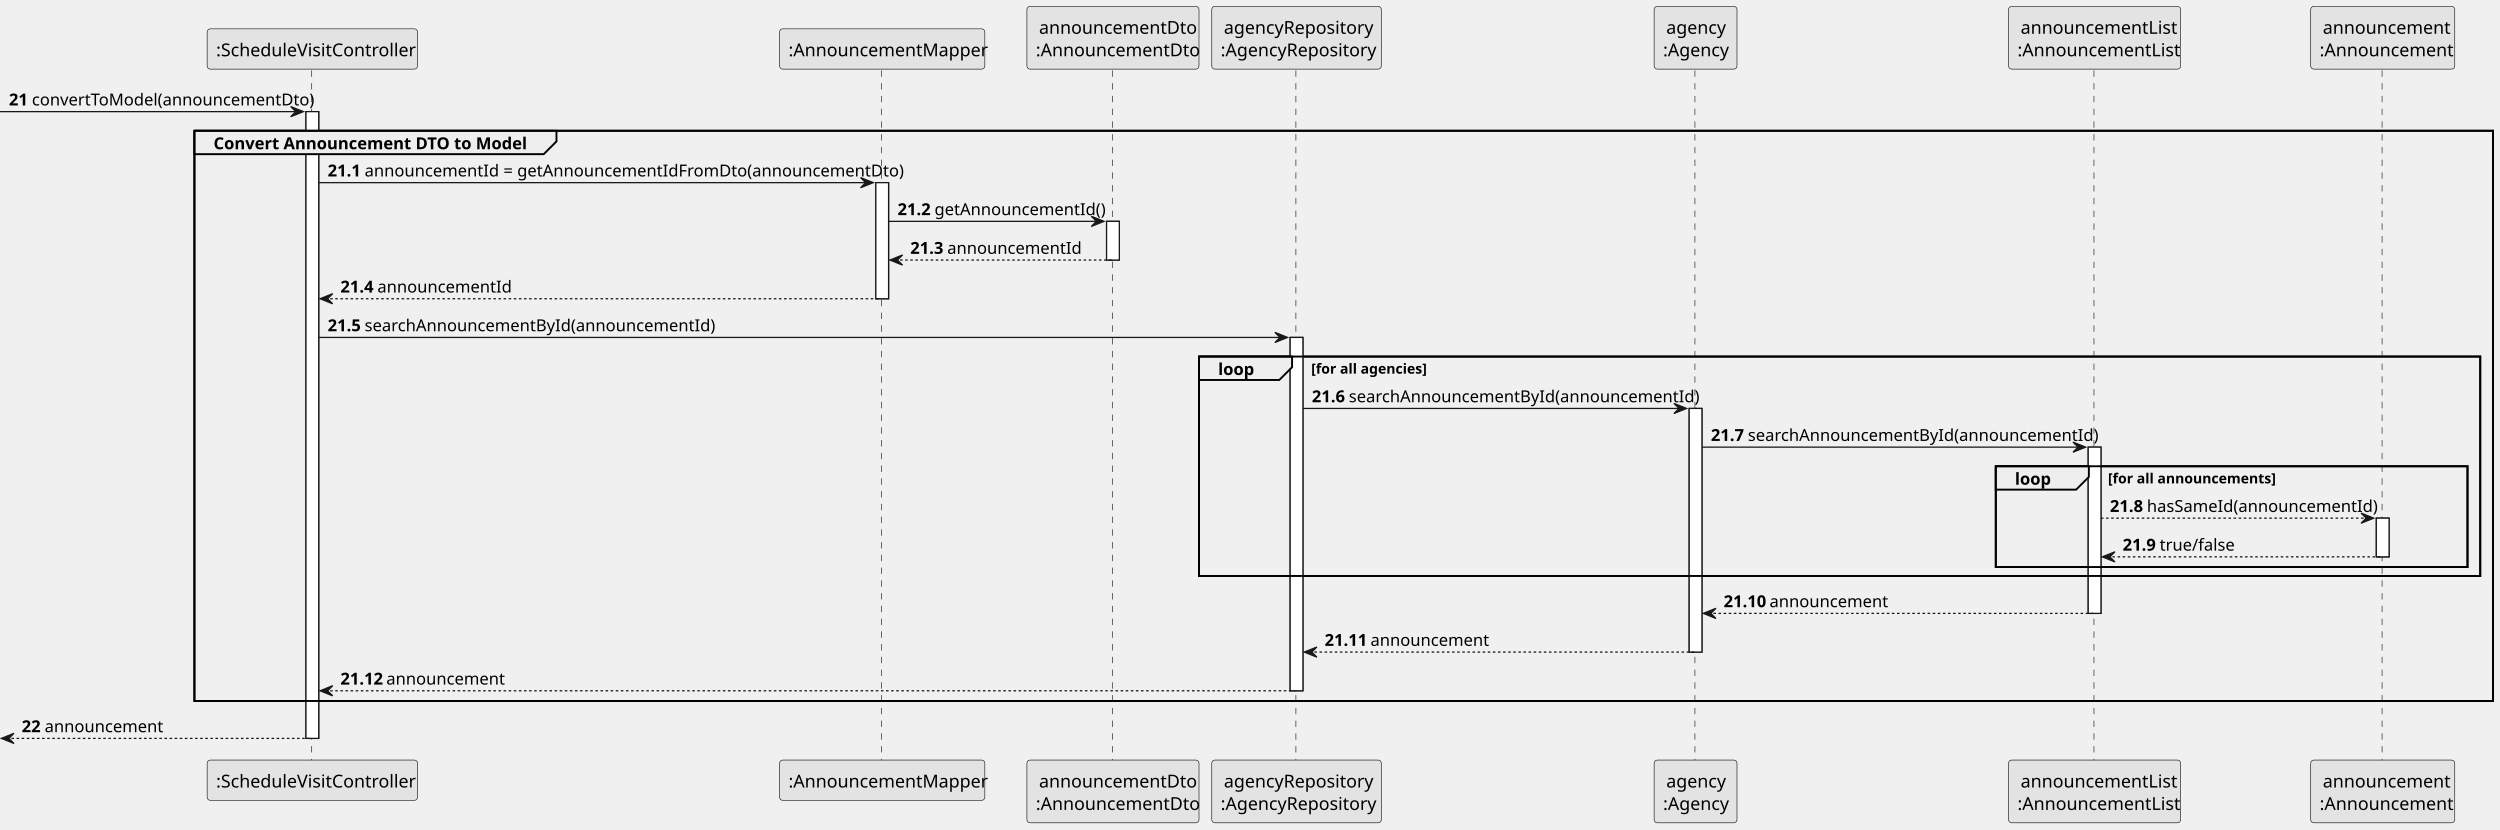
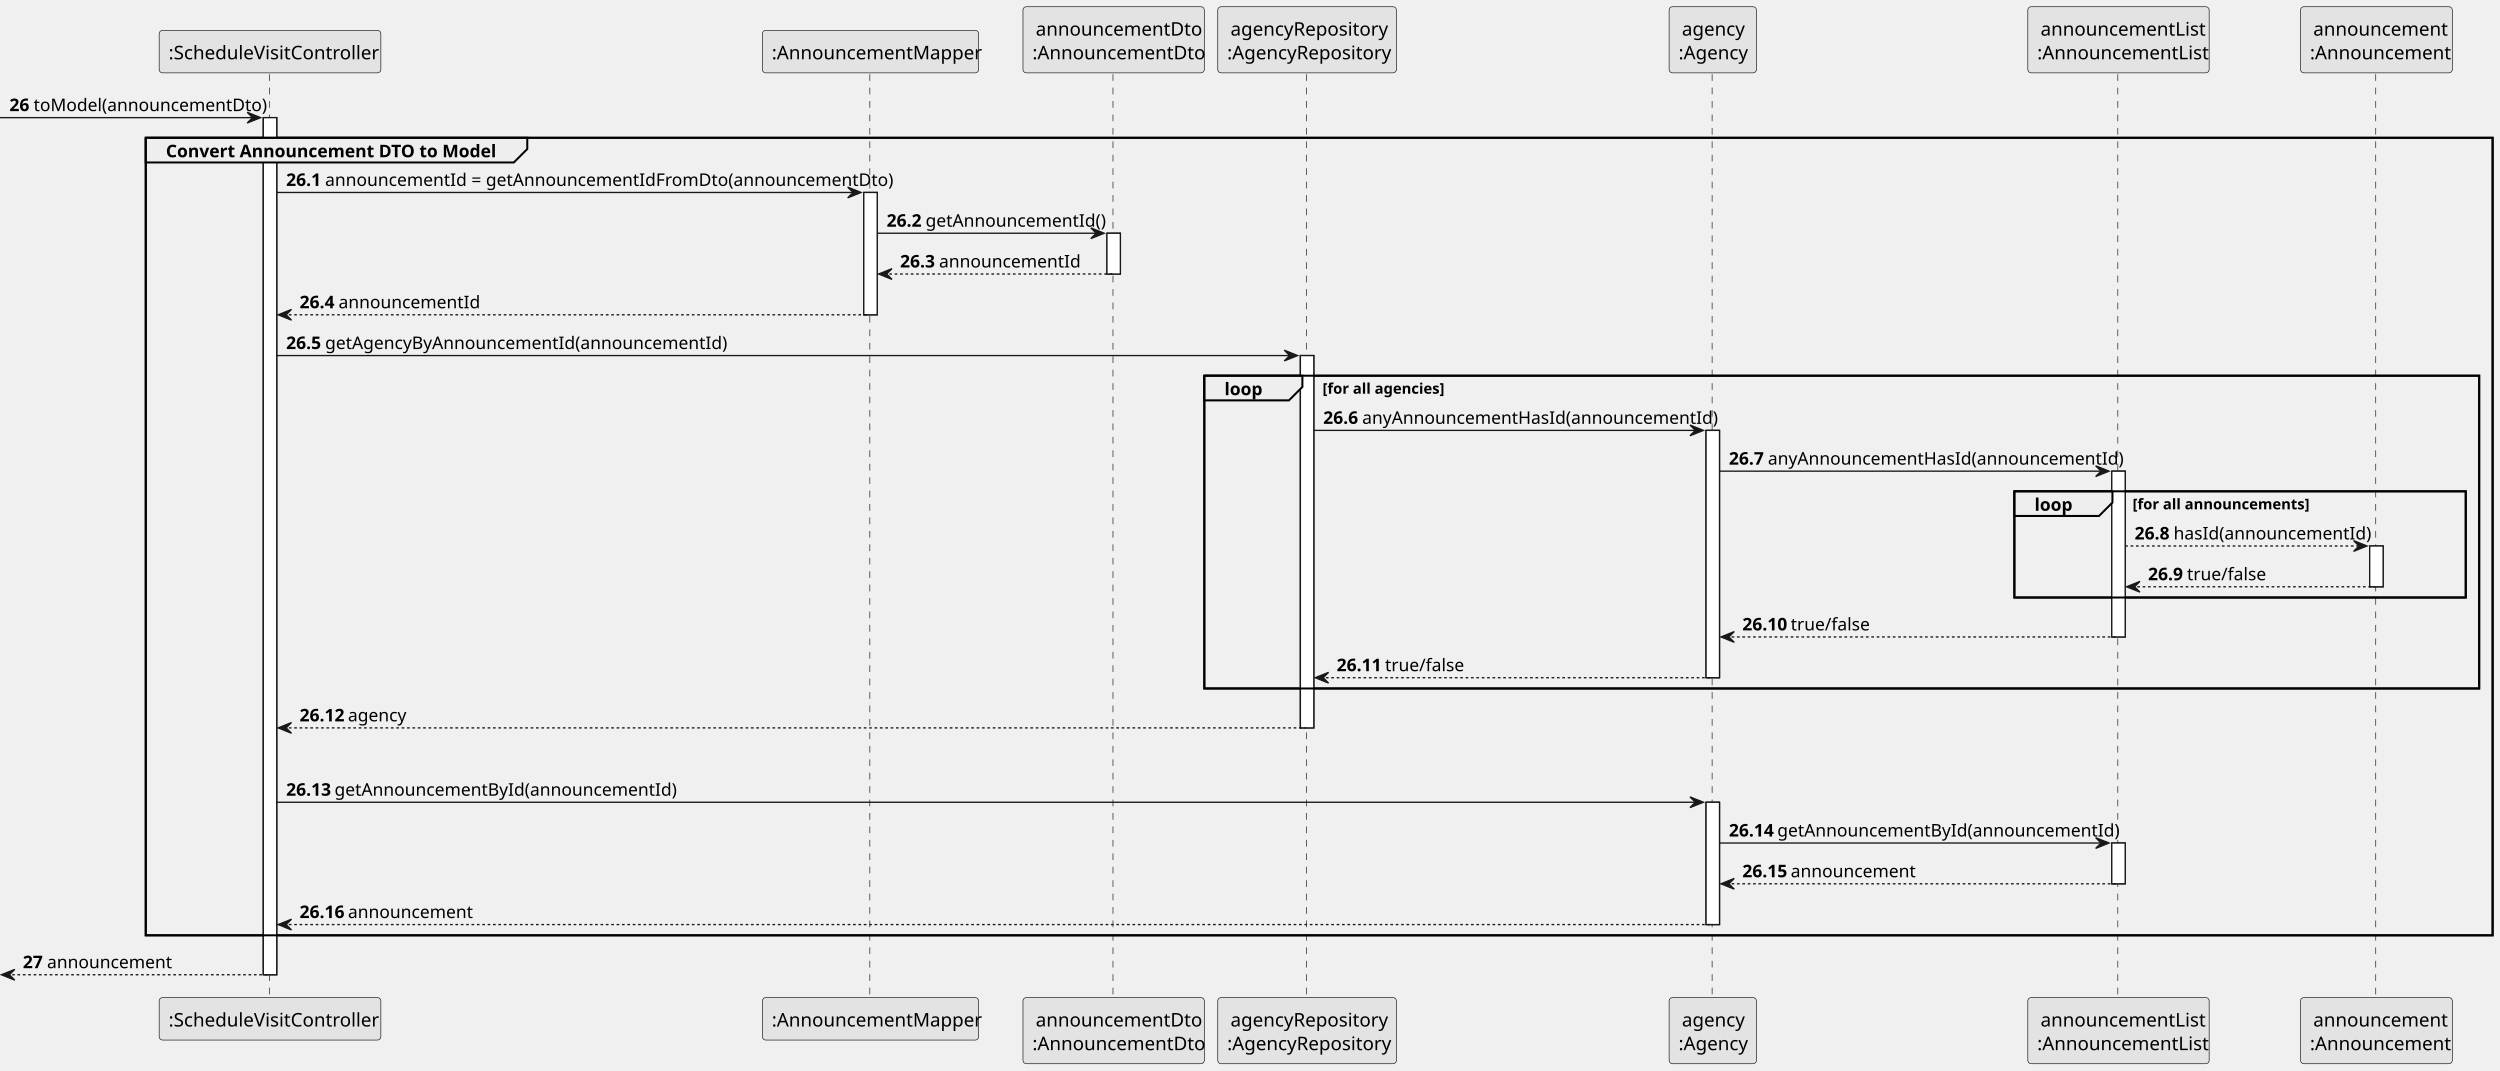
- <svg xmlns="http://www.w3.org/2000/svg" contentStyleType="text/css" height="651px" preserveAspectRatio="none" style="width:1961px;height:651px;background:#FFFFFF;" version="1.1" viewBox="0 0 1961 651" width="1961px" zoomAndPan="magnify">
+ <svg xmlns="http://www.w3.org/2000/svg" contentStyleType="text/css" height="797px" preserveAspectRatio="none" style="width:1861px;height:797px;background:#FFFFFF;" version="1.1" viewBox="0 0 1861 797" width="1861px" zoomAndPan="magnify">
  <defs />
  <g>
-     <rect fill="#FFFFFF" height="491.625" style="stroke:#181818;stroke-width:1.0;" width="10" x="240" y="87.57" />
-     <rect fill="#FFFFFF" height="91.055" style="stroke:#181818;stroke-width:1.0;" width="10" x="687" y="143.273" />
-     <rect fill="#FFFFFF" height="30.352" style="stroke:#181818;stroke-width:1.0;" width="10" x="868" y="173.625" />
-     <rect fill="#FFFFFF" height="277.164" style="stroke:#181818;stroke-width:1.0;" width="10" x="1012" y="264.68" />
-     <rect fill="#FFFFFF" height="191.109" style="stroke:#181818;stroke-width:1.0;" width="10" x="1325" y="320.383" />
-     <rect fill="#FFFFFF" height="130.406" style="stroke:#181818;stroke-width:1.0;" width="10" x="1638" y="350.734" />
-     <rect fill="#FFFFFF" height="30.352" style="stroke:#181818;stroke-width:1.0;" width="10" x="1864" y="406.438" />
-     <rect fill="none" height="447.273" style="stroke:#000000;stroke-width:1.5;" width="1803" x="152.5" y="102.57" />
-     <rect fill="none" height="172.109" style="stroke:#000000;stroke-width:1.5;" width="1005" x="940.5" y="279.68" />
-     <rect fill="none" height="79.055" style="stroke:#000000;stroke-width:1.5;" width="370" x="1565.5" y="365.734" />
-     <line style="stroke:#181818;stroke-width:0.5;stroke-dasharray:5.0,5.0;" x1="244.5" x2="244.5" y1="55.219" y2="597.195" />
-     <line style="stroke:#181818;stroke-width:0.5;stroke-dasharray:5.0,5.0;" x1="691.5" x2="691.5" y1="55.219" y2="597.195" />
-     <line style="stroke:#181818;stroke-width:0.5;stroke-dasharray:5.0,5.0;" x1="872.5" x2="872.5" y1="55.219" y2="597.195" />
-     <line style="stroke:#181818;stroke-width:0.5;stroke-dasharray:5.0,5.0;" x1="1016.5" x2="1016.5" y1="55.219" y2="597.195" />
-     <line style="stroke:#181818;stroke-width:0.5;stroke-dasharray:5.0,5.0;" x1="1329.5" x2="1329.5" y1="55.219" y2="597.195" />
-     <line style="stroke:#181818;stroke-width:0.5;stroke-dasharray:5.0,5.0;" x1="1642.5" x2="1642.5" y1="55.219" y2="597.195" />
-     <line style="stroke:#181818;stroke-width:0.5;stroke-dasharray:5.0,5.0;" x1="1868.5" x2="1868.5" y1="55.219" y2="597.195" />
-     <rect fill="#E3E3E3" height="31.609" rx="2.5" ry="2.5" style="stroke:#181818;stroke-width:0.5;" width="165" x="162.5" y="22.609" />
-     <text fill="#000000" font-family="sans-serif" font-size="14" lengthAdjust="spacing" textLength="151" x="169.5" y="44.143">:ScheduleVisitController</text>
-     <rect fill="#E3E3E3" height="31.609" rx="2.5" ry="2.5" style="stroke:#181818;stroke-width:0.5;" width="165" x="162.5" y="596.195" />
-     <text fill="#000000" font-family="sans-serif" font-size="14" lengthAdjust="spacing" textLength="151" x="169.5" y="617.729">:ScheduleVisitController</text>
-     <rect fill="#E3E3E3" height="31.609" rx="2.5" ry="2.5" style="stroke:#181818;stroke-width:0.5;" width="161" x="611.5" y="22.609" />
-     <text fill="#000000" font-family="sans-serif" font-size="14" lengthAdjust="spacing" textLength="147" x="618.5" y="44.143">:AnnouncementMapper</text>
-     <rect fill="#E3E3E3" height="31.609" rx="2.5" ry="2.5" style="stroke:#181818;stroke-width:0.5;" width="161" x="611.5" y="596.195" />
-     <text fill="#000000" font-family="sans-serif" font-size="14" lengthAdjust="spacing" textLength="147" x="618.5" y="617.729">:AnnouncementMapper</text>
-     <rect fill="#E3E3E3" height="49.219" rx="2.5" ry="2.5" style="stroke:#181818;stroke-width:0.5;" width="135" x="805.5" y="5" />
-     <text fill="#000000" font-family="sans-serif" font-size="14" lengthAdjust="spacing" textLength="116" x="815" y="26.533">announcementDto</text>
-     <text fill="#000000" font-family="sans-serif" font-size="14" lengthAdjust="spacing" textLength="121" x="812.5" y="44.143">:AnnouncementDto</text>
-     <rect fill="#E3E3E3" height="49.219" rx="2.5" ry="2.5" style="stroke:#181818;stroke-width:0.5;" width="135" x="805.5" y="596.195" />
-     <text fill="#000000" font-family="sans-serif" font-size="14" lengthAdjust="spacing" textLength="116" x="815" y="617.729">announcementDto</text>
-     <text fill="#000000" font-family="sans-serif" font-size="14" lengthAdjust="spacing" textLength="121" x="812.5" y="635.338">:AnnouncementDto</text>
-     <rect fill="#E3E3E3" height="49.219" rx="2.5" ry="2.5" style="stroke:#181818;stroke-width:0.5;" width="133" x="950.5" y="5" />
-     <text fill="#000000" font-family="sans-serif" font-size="14" lengthAdjust="spacing" textLength="114" x="960" y="26.533">agencyRepository</text>
-     <text fill="#000000" font-family="sans-serif" font-size="14" lengthAdjust="spacing" textLength="119" x="957.5" y="44.143">:AgencyRepository</text>
-     <rect fill="#E3E3E3" height="49.219" rx="2.5" ry="2.5" style="stroke:#181818;stroke-width:0.5;" width="133" x="950.5" y="596.195" />
-     <text fill="#000000" font-family="sans-serif" font-size="14" lengthAdjust="spacing" textLength="114" x="960" y="617.729">agencyRepository</text>
-     <text fill="#000000" font-family="sans-serif" font-size="14" lengthAdjust="spacing" textLength="119" x="957.5" y="635.338">:AgencyRepository</text>
-     <rect fill="#E3E3E3" height="49.219" rx="2.5" ry="2.5" style="stroke:#181818;stroke-width:0.5;" width="65" x="1297.5" y="5" />
-     <text fill="#000000" font-family="sans-serif" font-size="14" lengthAdjust="spacing" textLength="46" x="1307" y="26.533">agency</text>
-     <text fill="#000000" font-family="sans-serif" font-size="14" lengthAdjust="spacing" textLength="51" x="1304.5" y="44.143">:Agency</text>
-     <rect fill="#E3E3E3" height="49.219" rx="2.5" ry="2.5" style="stroke:#181818;stroke-width:0.5;" width="65" x="1297.5" y="596.195" />
-     <text fill="#000000" font-family="sans-serif" font-size="14" lengthAdjust="spacing" textLength="46" x="1307" y="617.729">agency</text>
-     <text fill="#000000" font-family="sans-serif" font-size="14" lengthAdjust="spacing" textLength="51" x="1304.5" y="635.338">:Agency</text>
-     <rect fill="#E3E3E3" height="49.219" rx="2.5" ry="2.5" style="stroke:#181818;stroke-width:0.5;" width="135" x="1575.5" y="5" />
-     <text fill="#000000" font-family="sans-serif" font-size="14" lengthAdjust="spacing" textLength="116" x="1585" y="26.533">announcementList</text>
-     <text fill="#000000" font-family="sans-serif" font-size="14" lengthAdjust="spacing" textLength="121" x="1582.5" y="44.143">:AnnouncementList</text>
-     <rect fill="#E3E3E3" height="49.219" rx="2.5" ry="2.5" style="stroke:#181818;stroke-width:0.5;" width="135" x="1575.5" y="596.195" />
-     <text fill="#000000" font-family="sans-serif" font-size="14" lengthAdjust="spacing" textLength="116" x="1585" y="617.729">announcementList</text>
-     <text fill="#000000" font-family="sans-serif" font-size="14" lengthAdjust="spacing" textLength="121" x="1582.5" y="635.338">:AnnouncementList</text>
-     <rect fill="#E3E3E3" height="49.219" rx="2.5" ry="2.5" style="stroke:#181818;stroke-width:0.5;" width="113" x="1812.5" y="5" />
-     <text fill="#000000" font-family="sans-serif" font-size="14" lengthAdjust="spacing" textLength="94" x="1822" y="26.533">announcement</text>
-     <text fill="#000000" font-family="sans-serif" font-size="14" lengthAdjust="spacing" textLength="99" x="1819.5" y="44.143">:Announcement</text>
-     <rect fill="#E3E3E3" height="49.219" rx="2.5" ry="2.5" style="stroke:#181818;stroke-width:0.5;" width="113" x="1812.5" y="596.195" />
-     <text fill="#000000" font-family="sans-serif" font-size="14" lengthAdjust="spacing" textLength="94" x="1822" y="617.729">announcement</text>
-     <text fill="#000000" font-family="sans-serif" font-size="14" lengthAdjust="spacing" textLength="99" x="1819.5" y="635.338">:Announcement</text>
-     <rect fill="#FFFFFF" height="491.625" style="stroke:#181818;stroke-width:1.0;" width="10" x="240" y="87.57" />
-     <rect fill="#FFFFFF" height="91.055" style="stroke:#181818;stroke-width:1.0;" width="10" x="687" y="143.273" />
-     <rect fill="#FFFFFF" height="30.352" style="stroke:#181818;stroke-width:1.0;" width="10" x="868" y="173.625" />
-     <rect fill="#FFFFFF" height="277.164" style="stroke:#181818;stroke-width:1.0;" width="10" x="1012" y="264.68" />
-     <rect fill="#FFFFFF" height="191.109" style="stroke:#181818;stroke-width:1.0;" width="10" x="1325" y="320.383" />
-     <rect fill="#FFFFFF" height="130.406" style="stroke:#181818;stroke-width:1.0;" width="10" x="1638" y="350.734" />
-     <rect fill="#FFFFFF" height="30.352" style="stroke:#181818;stroke-width:1.0;" width="10" x="1864" y="406.438" />
-     <polygon fill="#181818" points="228,83.57,238,87.57,228,91.57,232,87.57" style="stroke:#181818;stroke-width:1.0;" />
-     <line style="stroke:#181818;stroke-width:1.0;" x1="0" x2="234" y1="87.57" y2="87.57" />
-     <text fill="#000000" font-family="sans-serif" font-size="13" font-weight="bold" lengthAdjust="spacing" textLength="14" x="7" y="82.714">21</text>
-     <text fill="#000000" font-family="sans-serif" font-size="13" lengthAdjust="spacing" textLength="203" x="25" y="82.714">convertToModel(announcementDto)</text>
-     <path d="M152.5,102.57 L436.5,102.57 L436.5,110.922 L426.5,120.922 L152.5,120.922 L152.5,102.57 " fill="#EEEEEE" style="stroke:#000000;stroke-width:1.5;" />
-     <rect fill="none" height="447.273" style="stroke:#000000;stroke-width:1.5;" width="1803" x="152.5" y="102.57" />
-     <text fill="#000000" font-family="sans-serif" font-size="13" font-weight="bold" lengthAdjust="spacing" textLength="239" x="167.5" y="117.065">Convert Announcement DTO to Model</text>
-     <polygon fill="#181818" points="675,139.273,685,143.273,675,147.273,679,143.273" style="stroke:#181818;stroke-width:1.0;" />
-     <line style="stroke:#181818;stroke-width:1.0;" x1="250" x2="681" y1="143.273" y2="143.273" />
-     <text fill="#000000" font-family="sans-serif" font-size="13" font-weight="bold" lengthAdjust="spacing" textLength="25" x="257" y="138.417">21.1</text>
-     <text fill="#000000" font-family="sans-serif" font-size="13" lengthAdjust="spacing" textLength="389" x="286" y="138.417">announcementId = getAnnouncementIdFromDto(announcementDto)</text>
-     <polygon fill="#181818" points="856,169.625,866,173.625,856,177.625,860,173.625" style="stroke:#181818;stroke-width:1.0;" />
-     <line style="stroke:#181818;stroke-width:1.0;" x1="697" x2="862" y1="173.625" y2="173.625" />
-     <text fill="#000000" font-family="sans-serif" font-size="13" font-weight="bold" lengthAdjust="spacing" textLength="25" x="704" y="168.769">21.2</text>
-     <text fill="#000000" font-family="sans-serif" font-size="13" lengthAdjust="spacing" textLength="123" x="733" y="168.769">getAnnouncementId()</text>
-     <polygon fill="#181818" points="708,199.977,698,203.977,708,207.977,704,203.977" style="stroke:#181818;stroke-width:1.0;" />
-     <line style="stroke:#181818;stroke-width:1.0;stroke-dasharray:2.0,2.0;" x1="702" x2="872" y1="203.977" y2="203.977" />
-     <text fill="#000000" font-family="sans-serif" font-size="13" font-weight="bold" lengthAdjust="spacing" textLength="25" x="714" y="199.12">21.3</text>
-     <text fill="#000000" font-family="sans-serif" font-size="13" lengthAdjust="spacing" textLength="95" x="743" y="199.12">announcementId</text>
-     <polygon fill="#181818" points="261,230.328,251,234.328,261,238.328,257,234.328" style="stroke:#181818;stroke-width:1.0;" />
-     <line style="stroke:#181818;stroke-width:1.0;stroke-dasharray:2.0,2.0;" x1="255" x2="691" y1="234.328" y2="234.328" />
-     <text fill="#000000" font-family="sans-serif" font-size="13" font-weight="bold" lengthAdjust="spacing" textLength="25" x="267" y="229.472">21.4</text>
-     <text fill="#000000" font-family="sans-serif" font-size="13" lengthAdjust="spacing" textLength="95" x="296" y="229.472">announcementId</text>
-     <polygon fill="#181818" points="1000,260.68,1010,264.68,1000,268.68,1004,264.68" style="stroke:#181818;stroke-width:1.0;" />
-     <line style="stroke:#181818;stroke-width:1.0;" x1="250" x2="1006" y1="264.68" y2="264.68" />
-     <text fill="#000000" font-family="sans-serif" font-size="13" font-weight="bold" lengthAdjust="spacing" textLength="25" x="257" y="259.823">21.5</text>
-     <text fill="#000000" font-family="sans-serif" font-size="13" lengthAdjust="spacing" textLength="255" x="286" y="259.823">searchAnnouncementById(announcementId)</text>
-     <path d="M940.5,279.68 L1013.5,279.68 L1013.5,288.031 L1003.5,298.031 L940.5,298.031 L940.5,279.68 " fill="#EEEEEE" style="stroke:#000000;stroke-width:1.5;" />
-     <rect fill="none" height="172.109" style="stroke:#000000;stroke-width:1.5;" width="1005" x="940.5" y="279.68" />
-     <text fill="#000000" font-family="sans-serif" font-size="13" font-weight="bold" lengthAdjust="spacing" textLength="28" x="955.5" y="294.175">loop</text>
-     <text fill="#000000" font-family="sans-serif" font-size="11" font-weight="bold" lengthAdjust="spacing" textLength="92" x="1028.5" y="293.099">[for all agencies]</text>
-     <polygon fill="#181818" points="1313,316.383,1323,320.383,1313,324.383,1317,320.383" style="stroke:#181818;stroke-width:1.0;" />
-     <line style="stroke:#181818;stroke-width:1.0;" x1="1022" x2="1319" y1="320.383" y2="320.383" />
-     <text fill="#000000" font-family="sans-serif" font-size="13" font-weight="bold" lengthAdjust="spacing" textLength="25" x="1029" y="315.526">21.6</text>
-     <text fill="#000000" font-family="sans-serif" font-size="13" lengthAdjust="spacing" textLength="255" x="1058" y="315.526">searchAnnouncementById(announcementId)</text>
-     <polygon fill="#181818" points="1626,346.734,1636,350.734,1626,354.734,1630,350.734" style="stroke:#181818;stroke-width:1.0;" />
-     <line style="stroke:#181818;stroke-width:1.0;" x1="1335" x2="1632" y1="350.734" y2="350.734" />
-     <text fill="#000000" font-family="sans-serif" font-size="13" font-weight="bold" lengthAdjust="spacing" textLength="25" x="1342" y="345.878">21.7</text>
-     <text fill="#000000" font-family="sans-serif" font-size="13" lengthAdjust="spacing" textLength="255" x="1371" y="345.878">searchAnnouncementById(announcementId)</text>
-     <path d="M1565.5,365.734 L1638.5,365.734 L1638.5,374.086 L1628.5,384.086 L1565.5,384.086 L1565.5,365.734 " fill="#EEEEEE" style="stroke:#000000;stroke-width:1.5;" />
-     <rect fill="none" height="79.055" style="stroke:#000000;stroke-width:1.5;" width="370" x="1565.5" y="365.734" />
-     <text fill="#000000" font-family="sans-serif" font-size="13" font-weight="bold" lengthAdjust="spacing" textLength="28" x="1580.5" y="380.229">loop</text>
-     <text fill="#000000" font-family="sans-serif" font-size="11" font-weight="bold" lengthAdjust="spacing" textLength="132" x="1653.5" y="379.153">[for all announcements]</text>
-     <polygon fill="#181818" points="1852,402.438,1862,406.438,1852,410.438,1856,406.438" style="stroke:#181818;stroke-width:1.0;" />
-     <line style="stroke:#181818;stroke-width:1.0;stroke-dasharray:2.0,2.0;" x1="1648" x2="1858" y1="406.438" y2="406.438" />
-     <text fill="#000000" font-family="sans-serif" font-size="13" font-weight="bold" lengthAdjust="spacing" textLength="25" x="1655" y="401.581">21.8</text>
-     <text fill="#000000" font-family="sans-serif" font-size="13" lengthAdjust="spacing" textLength="168" x="1684" y="401.581">hasSameId(announcementId)</text>
-     <polygon fill="#181818" points="1659,432.789,1649,436.789,1659,440.789,1655,436.789" style="stroke:#181818;stroke-width:1.0;" />
-     <line style="stroke:#181818;stroke-width:1.0;stroke-dasharray:2.0,2.0;" x1="1653" x2="1868" y1="436.789" y2="436.789" />
-     <text fill="#000000" font-family="sans-serif" font-size="13" font-weight="bold" lengthAdjust="spacing" textLength="25" x="1665" y="431.933">21.9</text>
-     <text fill="#000000" font-family="sans-serif" font-size="13" lengthAdjust="spacing" textLength="53" x="1694" y="431.933">true/false</text>
-     <polygon fill="#181818" points="1346,477.141,1336,481.141,1346,485.141,1342,481.141" style="stroke:#181818;stroke-width:1.0;" />
-     <line style="stroke:#181818;stroke-width:1.0;stroke-dasharray:2.0,2.0;" x1="1340" x2="1642" y1="481.141" y2="481.141" />
-     <text fill="#000000" font-family="sans-serif" font-size="13" font-weight="bold" lengthAdjust="spacing" textLength="32" x="1352" y="476.284">21.10</text>
-     <text fill="#000000" font-family="sans-serif" font-size="13" lengthAdjust="spacing" textLength="85" x="1388" y="476.284">announcement</text>
-     <polygon fill="#181818" points="1033,507.492,1023,511.492,1033,515.492,1029,511.492" style="stroke:#181818;stroke-width:1.0;" />
-     <line style="stroke:#181818;stroke-width:1.0;stroke-dasharray:2.0,2.0;" x1="1027" x2="1329" y1="511.492" y2="511.492" />
-     <text fill="#000000" font-family="sans-serif" font-size="13" font-weight="bold" lengthAdjust="spacing" textLength="32" x="1039" y="506.636">21.11</text>
-     <text fill="#000000" font-family="sans-serif" font-size="13" lengthAdjust="spacing" textLength="85" x="1075" y="506.636">announcement</text>
-     <polygon fill="#181818" points="261,537.844,251,541.844,261,545.844,257,541.844" style="stroke:#181818;stroke-width:1.0;" />
-     <line style="stroke:#181818;stroke-width:1.0;stroke-dasharray:2.0,2.0;" x1="255" x2="1016" y1="541.844" y2="541.844" />
-     <text fill="#000000" font-family="sans-serif" font-size="13" font-weight="bold" lengthAdjust="spacing" textLength="32" x="267" y="536.987">21.12</text>
-     <text fill="#000000" font-family="sans-serif" font-size="13" lengthAdjust="spacing" textLength="85" x="303" y="536.987">announcement</text>
-     <polygon fill="#181818" points="11,575.195,1,579.195,11,583.195,7,579.195" style="stroke:#181818;stroke-width:1.0;" />
-     <line style="stroke:#181818;stroke-width:1.0;stroke-dasharray:2.0,2.0;" x1="5" x2="244" y1="579.195" y2="579.195" />
-     <text fill="#000000" font-family="sans-serif" font-size="13" font-weight="bold" lengthAdjust="spacing" textLength="14" x="17" y="574.339">22</text>
-     <text fill="#000000" font-family="sans-serif" font-size="13" lengthAdjust="spacing" textLength="85" x="35" y="574.339">announcement</text>
+     <rect fill="#FFFFFF" height="638.031" style="stroke:#181818;stroke-width:1.0;" width="10" x="196" y="87.57" />
+     <rect fill="#FFFFFF" height="91.055" style="stroke:#181818;stroke-width:1.0;" width="10" x="643" y="143.273" />
+     <rect fill="#FFFFFF" height="30.352" style="stroke:#181818;stroke-width:1.0;" width="10" x="824" y="173.625" />
+     <rect fill="#FFFFFF" height="277.164" style="stroke:#181818;stroke-width:1.0;" width="10" x="968" y="264.68" />
+     <rect fill="#FFFFFF" height="184.109" style="stroke:#181818;stroke-width:1.0;" width="10" x="1270" y="320.383" />
+     <rect fill="#FFFFFF" height="91.055" style="stroke:#181818;stroke-width:1.0;" width="10" x="1270" y="597.195" />
+     <rect fill="#FFFFFF" height="123.406" style="stroke:#181818;stroke-width:1.0;" width="10" x="1572" y="350.734" />
+     <rect fill="#FFFFFF" height="30.352" style="stroke:#181818;stroke-width:1.0;" width="10" x="1572" y="627.547" />
+     <rect fill="#FFFFFF" height="30.352" style="stroke:#181818;stroke-width:1.0;" width="10" x="1764" y="406.438" />
+     <rect fill="none" height="593.68" style="stroke:#000000;stroke-width:1.5;" width="1747" x="108.5" y="102.57" />
+     <rect fill="none" height="232.812" style="stroke:#000000;stroke-width:1.5;" width="949" x="896.5" y="279.68" />
+     <rect fill="none" height="79.055" style="stroke:#000000;stroke-width:1.5;" width="336" x="1499.5" y="365.734" />
+     <line style="stroke:#181818;stroke-width:0.5;stroke-dasharray:5.0,5.0;" x1="200.5" x2="200.5" y1="55.219" y2="743.602" />
+     <line style="stroke:#181818;stroke-width:0.5;stroke-dasharray:5.0,5.0;" x1="647.5" x2="647.5" y1="55.219" y2="743.602" />
+     <line style="stroke:#181818;stroke-width:0.5;stroke-dasharray:5.0,5.0;" x1="828.5" x2="828.5" y1="55.219" y2="743.602" />
+     <line style="stroke:#181818;stroke-width:0.5;stroke-dasharray:5.0,5.0;" x1="972.5" x2="972.5" y1="55.219" y2="743.602" />
+     <line style="stroke:#181818;stroke-width:0.5;stroke-dasharray:5.0,5.0;" x1="1274.5" x2="1274.5" y1="55.219" y2="743.602" />
+     <line style="stroke:#181818;stroke-width:0.5;stroke-dasharray:5.0,5.0;" x1="1576.5" x2="1576.5" y1="55.219" y2="743.602" />
+     <line style="stroke:#181818;stroke-width:0.5;stroke-dasharray:5.0,5.0;" x1="1768.5" x2="1768.5" y1="55.219" y2="743.602" />
+     <rect fill="#E3E3E3" height="31.609" rx="2.5" ry="2.5" style="stroke:#181818;stroke-width:0.5;" width="165" x="118.5" y="22.609" />
+     <text fill="#000000" font-family="sans-serif" font-size="14" lengthAdjust="spacing" textLength="151" x="125.5" y="44.143">:ScheduleVisitController</text>
+     <rect fill="#E3E3E3" height="31.609" rx="2.5" ry="2.5" style="stroke:#181818;stroke-width:0.5;" width="165" x="118.5" y="742.602" />
+     <text fill="#000000" font-family="sans-serif" font-size="14" lengthAdjust="spacing" textLength="151" x="125.5" y="764.135">:ScheduleVisitController</text>
+     <rect fill="#E3E3E3" height="31.609" rx="2.5" ry="2.5" style="stroke:#181818;stroke-width:0.5;" width="161" x="567.5" y="22.609" />
+     <text fill="#000000" font-family="sans-serif" font-size="14" lengthAdjust="spacing" textLength="147" x="574.5" y="44.143">:AnnouncementMapper</text>
+     <rect fill="#E3E3E3" height="31.609" rx="2.5" ry="2.5" style="stroke:#181818;stroke-width:0.5;" width="161" x="567.5" y="742.602" />
+     <text fill="#000000" font-family="sans-serif" font-size="14" lengthAdjust="spacing" textLength="147" x="574.5" y="764.135">:AnnouncementMapper</text>
+     <rect fill="#E3E3E3" height="49.219" rx="2.5" ry="2.5" style="stroke:#181818;stroke-width:0.5;" width="135" x="761.5" y="5" />
+     <text fill="#000000" font-family="sans-serif" font-size="14" lengthAdjust="spacing" textLength="116" x="771" y="26.533">announcementDto</text>
+     <text fill="#000000" font-family="sans-serif" font-size="14" lengthAdjust="spacing" textLength="121" x="768.5" y="44.143">:AnnouncementDto</text>
+     <rect fill="#E3E3E3" height="49.219" rx="2.5" ry="2.5" style="stroke:#181818;stroke-width:0.5;" width="135" x="761.5" y="742.602" />
+     <text fill="#000000" font-family="sans-serif" font-size="14" lengthAdjust="spacing" textLength="116" x="771" y="764.135">announcementDto</text>
+     <text fill="#000000" font-family="sans-serif" font-size="14" lengthAdjust="spacing" textLength="121" x="768.5" y="781.744">:AnnouncementDto</text>
+     <rect fill="#E3E3E3" height="49.219" rx="2.5" ry="2.5" style="stroke:#181818;stroke-width:0.5;" width="133" x="906.5" y="5" />
+     <text fill="#000000" font-family="sans-serif" font-size="14" lengthAdjust="spacing" textLength="114" x="916" y="26.533">agencyRepository</text>
+     <text fill="#000000" font-family="sans-serif" font-size="14" lengthAdjust="spacing" textLength="119" x="913.5" y="44.143">:AgencyRepository</text>
+     <rect fill="#E3E3E3" height="49.219" rx="2.5" ry="2.5" style="stroke:#181818;stroke-width:0.5;" width="133" x="906.5" y="742.602" />
+     <text fill="#000000" font-family="sans-serif" font-size="14" lengthAdjust="spacing" textLength="114" x="916" y="764.135">agencyRepository</text>
+     <text fill="#000000" font-family="sans-serif" font-size="14" lengthAdjust="spacing" textLength="119" x="913.5" y="781.744">:AgencyRepository</text>
+     <rect fill="#E3E3E3" height="49.219" rx="2.5" ry="2.5" style="stroke:#181818;stroke-width:0.5;" width="65" x="1242.5" y="5" />
+     <text fill="#000000" font-family="sans-serif" font-size="14" lengthAdjust="spacing" textLength="46" x="1252" y="26.533">agency</text>
+     <text fill="#000000" font-family="sans-serif" font-size="14" lengthAdjust="spacing" textLength="51" x="1249.5" y="44.143">:Agency</text>
+     <rect fill="#E3E3E3" height="49.219" rx="2.5" ry="2.5" style="stroke:#181818;stroke-width:0.5;" width="65" x="1242.5" y="742.602" />
+     <text fill="#000000" font-family="sans-serif" font-size="14" lengthAdjust="spacing" textLength="46" x="1252" y="764.135">agency</text>
+     <text fill="#000000" font-family="sans-serif" font-size="14" lengthAdjust="spacing" textLength="51" x="1249.5" y="781.744">:Agency</text>
+     <rect fill="#E3E3E3" height="49.219" rx="2.5" ry="2.5" style="stroke:#181818;stroke-width:0.5;" width="135" x="1509.5" y="5" />
+     <text fill="#000000" font-family="sans-serif" font-size="14" lengthAdjust="spacing" textLength="116" x="1519" y="26.533">announcementList</text>
+     <text fill="#000000" font-family="sans-serif" font-size="14" lengthAdjust="spacing" textLength="121" x="1516.5" y="44.143">:AnnouncementList</text>
+     <rect fill="#E3E3E3" height="49.219" rx="2.5" ry="2.5" style="stroke:#181818;stroke-width:0.5;" width="135" x="1509.5" y="742.602" />
+     <text fill="#000000" font-family="sans-serif" font-size="14" lengthAdjust="spacing" textLength="116" x="1519" y="764.135">announcementList</text>
+     <text fill="#000000" font-family="sans-serif" font-size="14" lengthAdjust="spacing" textLength="121" x="1516.5" y="781.744">:AnnouncementList</text>
+     <rect fill="#E3E3E3" height="49.219" rx="2.5" ry="2.5" style="stroke:#181818;stroke-width:0.5;" width="113" x="1712.5" y="5" />
+     <text fill="#000000" font-family="sans-serif" font-size="14" lengthAdjust="spacing" textLength="94" x="1722" y="26.533">announcement</text>
+     <text fill="#000000" font-family="sans-serif" font-size="14" lengthAdjust="spacing" textLength="99" x="1719.5" y="44.143">:Announcement</text>
+     <rect fill="#E3E3E3" height="49.219" rx="2.5" ry="2.5" style="stroke:#181818;stroke-width:0.5;" width="113" x="1712.5" y="742.602" />
+     <text fill="#000000" font-family="sans-serif" font-size="14" lengthAdjust="spacing" textLength="94" x="1722" y="764.135">announcement</text>
+     <text fill="#000000" font-family="sans-serif" font-size="14" lengthAdjust="spacing" textLength="99" x="1719.5" y="781.744">:Announcement</text>
+     <rect fill="#FFFFFF" height="638.031" style="stroke:#181818;stroke-width:1.0;" width="10" x="196" y="87.57" />
+     <rect fill="#FFFFFF" height="91.055" style="stroke:#181818;stroke-width:1.0;" width="10" x="643" y="143.273" />
+     <rect fill="#FFFFFF" height="30.352" style="stroke:#181818;stroke-width:1.0;" width="10" x="824" y="173.625" />
+     <rect fill="#FFFFFF" height="277.164" style="stroke:#181818;stroke-width:1.0;" width="10" x="968" y="264.68" />
+     <rect fill="#FFFFFF" height="184.109" style="stroke:#181818;stroke-width:1.0;" width="10" x="1270" y="320.383" />
+     <rect fill="#FFFFFF" height="91.055" style="stroke:#181818;stroke-width:1.0;" width="10" x="1270" y="597.195" />
+     <rect fill="#FFFFFF" height="123.406" style="stroke:#181818;stroke-width:1.0;" width="10" x="1572" y="350.734" />
+     <rect fill="#FFFFFF" height="30.352" style="stroke:#181818;stroke-width:1.0;" width="10" x="1572" y="627.547" />
+     <rect fill="#FFFFFF" height="30.352" style="stroke:#181818;stroke-width:1.0;" width="10" x="1764" y="406.438" />
+     <polygon fill="#181818" points="184,83.57,194,87.57,184,91.57,188,87.57" style="stroke:#181818;stroke-width:1.0;" />
+     <line style="stroke:#181818;stroke-width:1.0;" x1="0" x2="190" y1="87.57" y2="87.57" />
+     <text fill="#000000" font-family="sans-serif" font-size="13" font-weight="bold" lengthAdjust="spacing" textLength="14" x="7" y="82.714">26</text>
+     <text fill="#000000" font-family="sans-serif" font-size="13" lengthAdjust="spacing" textLength="159" x="25" y="82.714">toModel(announcementDto)</text>
+     <path d="M108.5,102.57 L392.5,102.57 L392.5,110.922 L382.5,120.922 L108.5,120.922 L108.5,102.57 " fill="#EEEEEE" style="stroke:#000000;stroke-width:1.5;" />
+     <rect fill="none" height="593.68" style="stroke:#000000;stroke-width:1.5;" width="1747" x="108.5" y="102.57" />
+     <text fill="#000000" font-family="sans-serif" font-size="13" font-weight="bold" lengthAdjust="spacing" textLength="239" x="123.5" y="117.065">Convert Announcement DTO to Model</text>
+     <polygon fill="#181818" points="631,139.273,641,143.273,631,147.273,635,143.273" style="stroke:#181818;stroke-width:1.0;" />
+     <line style="stroke:#181818;stroke-width:1.0;" x1="206" x2="637" y1="143.273" y2="143.273" />
+     <text fill="#000000" font-family="sans-serif" font-size="13" font-weight="bold" lengthAdjust="spacing" textLength="25" x="213" y="138.417">26.1</text>
+     <text fill="#000000" font-family="sans-serif" font-size="13" lengthAdjust="spacing" textLength="389" x="242" y="138.417">announcementId = getAnnouncementIdFromDto(announcementDto)</text>
+     <polygon fill="#181818" points="812,169.625,822,173.625,812,177.625,816,173.625" style="stroke:#181818;stroke-width:1.0;" />
+     <line style="stroke:#181818;stroke-width:1.0;" x1="653" x2="818" y1="173.625" y2="173.625" />
+     <text fill="#000000" font-family="sans-serif" font-size="13" font-weight="bold" lengthAdjust="spacing" textLength="25" x="660" y="168.769">26.2</text>
+     <text fill="#000000" font-family="sans-serif" font-size="13" lengthAdjust="spacing" textLength="123" x="689" y="168.769">getAnnouncementId()</text>
+     <polygon fill="#181818" points="664,199.977,654,203.977,664,207.977,660,203.977" style="stroke:#181818;stroke-width:1.0;" />
+     <line style="stroke:#181818;stroke-width:1.0;stroke-dasharray:2.0,2.0;" x1="658" x2="828" y1="203.977" y2="203.977" />
+     <text fill="#000000" font-family="sans-serif" font-size="13" font-weight="bold" lengthAdjust="spacing" textLength="25" x="670" y="199.12">26.3</text>
+     <text fill="#000000" font-family="sans-serif" font-size="13" lengthAdjust="spacing" textLength="95" x="699" y="199.12">announcementId</text>
+     <polygon fill="#181818" points="217,230.328,207,234.328,217,238.328,213,234.328" style="stroke:#181818;stroke-width:1.0;" />
+     <line style="stroke:#181818;stroke-width:1.0;stroke-dasharray:2.0,2.0;" x1="211" x2="647" y1="234.328" y2="234.328" />
+     <text fill="#000000" font-family="sans-serif" font-size="13" font-weight="bold" lengthAdjust="spacing" textLength="25" x="223" y="229.472">26.4</text>
+     <text fill="#000000" font-family="sans-serif" font-size="13" lengthAdjust="spacing" textLength="95" x="252" y="229.472">announcementId</text>
+     <polygon fill="#181818" points="956,260.68,966,264.68,956,268.68,960,264.68" style="stroke:#181818;stroke-width:1.0;" />
+     <line style="stroke:#181818;stroke-width:1.0;" x1="206" x2="962" y1="264.68" y2="264.68" />
+     <text fill="#000000" font-family="sans-serif" font-size="13" font-weight="bold" lengthAdjust="spacing" textLength="25" x="213" y="259.823">26.5</text>
+     <text fill="#000000" font-family="sans-serif" font-size="13" lengthAdjust="spacing" textLength="278" x="242" y="259.823">getAgencyByAnnouncementId(announcementId)</text>
+     <path d="M896.5,279.68 L969.5,279.68 L969.5,288.031 L959.5,298.031 L896.5,298.031 L896.5,279.68 " fill="#EEEEEE" style="stroke:#000000;stroke-width:1.5;" />
+     <rect fill="none" height="232.812" style="stroke:#000000;stroke-width:1.5;" width="949" x="896.5" y="279.68" />
+     <text fill="#000000" font-family="sans-serif" font-size="13" font-weight="bold" lengthAdjust="spacing" textLength="28" x="911.5" y="294.175">loop</text>
+     <text fill="#000000" font-family="sans-serif" font-size="11" font-weight="bold" lengthAdjust="spacing" textLength="92" x="984.5" y="293.099">[for all agencies]</text>
+     <polygon fill="#181818" points="1258,316.383,1268,320.383,1258,324.383,1262,320.383" style="stroke:#181818;stroke-width:1.0;" />
+     <line style="stroke:#181818;stroke-width:1.0;" x1="978" x2="1264" y1="320.383" y2="320.383" />
+     <text fill="#000000" font-family="sans-serif" font-size="13" font-weight="bold" lengthAdjust="spacing" textLength="25" x="985" y="315.526">26.6</text>
+     <text fill="#000000" font-family="sans-serif" font-size="13" lengthAdjust="spacing" textLength="244" x="1014" y="315.526">anyAnnouncementHasId(announcementId)</text>
+     <polygon fill="#181818" points="1560,346.734,1570,350.734,1560,354.734,1564,350.734" style="stroke:#181818;stroke-width:1.0;" />
+     <line style="stroke:#181818;stroke-width:1.0;" x1="1280" x2="1566" y1="350.734" y2="350.734" />
+     <text fill="#000000" font-family="sans-serif" font-size="13" font-weight="bold" lengthAdjust="spacing" textLength="25" x="1287" y="345.878">26.7</text>
+     <text fill="#000000" font-family="sans-serif" font-size="13" lengthAdjust="spacing" textLength="244" x="1316" y="345.878">anyAnnouncementHasId(announcementId)</text>
+     <path d="M1499.5,365.734 L1572.5,365.734 L1572.5,374.086 L1562.5,384.086 L1499.5,384.086 L1499.5,365.734 " fill="#EEEEEE" style="stroke:#000000;stroke-width:1.5;" />
+     <rect fill="none" height="79.055" style="stroke:#000000;stroke-width:1.5;" width="336" x="1499.5" y="365.734" />
+     <text fill="#000000" font-family="sans-serif" font-size="13" font-weight="bold" lengthAdjust="spacing" textLength="28" x="1514.5" y="380.229">loop</text>
+     <text fill="#000000" font-family="sans-serif" font-size="11" font-weight="bold" lengthAdjust="spacing" textLength="132" x="1587.5" y="379.153">[for all announcements]</text>
+     <polygon fill="#181818" points="1752,402.438,1762,406.438,1752,410.438,1756,406.438" style="stroke:#181818;stroke-width:1.0;" />
+     <line style="stroke:#181818;stroke-width:1.0;stroke-dasharray:2.0,2.0;" x1="1582" x2="1758" y1="406.438" y2="406.438" />
+     <text fill="#000000" font-family="sans-serif" font-size="13" font-weight="bold" lengthAdjust="spacing" textLength="25" x="1589" y="401.581">26.8</text>
+     <text fill="#000000" font-family="sans-serif" font-size="13" lengthAdjust="spacing" textLength="134" x="1618" y="401.581">hasId(announcementId)</text>
+     <polygon fill="#181818" points="1593,432.789,1583,436.789,1593,440.789,1589,436.789" style="stroke:#181818;stroke-width:1.0;" />
+     <line style="stroke:#181818;stroke-width:1.0;stroke-dasharray:2.0,2.0;" x1="1587" x2="1768" y1="436.789" y2="436.789" />
+     <text fill="#000000" font-family="sans-serif" font-size="13" font-weight="bold" lengthAdjust="spacing" textLength="25" x="1599" y="431.933">26.9</text>
+     <text fill="#000000" font-family="sans-serif" font-size="13" lengthAdjust="spacing" textLength="53" x="1628" y="431.933">true/false</text>
+     <polygon fill="#181818" points="1291,470.141,1281,474.141,1291,478.141,1287,474.141" style="stroke:#181818;stroke-width:1.0;" />
+     <line style="stroke:#181818;stroke-width:1.0;stroke-dasharray:2.0,2.0;" x1="1285" x2="1576" y1="474.141" y2="474.141" />
+     <text fill="#000000" font-family="sans-serif" font-size="13" font-weight="bold" lengthAdjust="spacing" textLength="32" x="1297" y="469.284">26.10</text>
+     <text fill="#000000" font-family="sans-serif" font-size="13" lengthAdjust="spacing" textLength="53" x="1333" y="469.284">true/false</text>
+     <polygon fill="#181818" points="989,500.492,979,504.492,989,508.492,985,504.492" style="stroke:#181818;stroke-width:1.0;" />
+     <line style="stroke:#181818;stroke-width:1.0;stroke-dasharray:2.0,2.0;" x1="983" x2="1274" y1="504.492" y2="504.492" />
+     <text fill="#000000" font-family="sans-serif" font-size="13" font-weight="bold" lengthAdjust="spacing" textLength="32" x="995" y="499.636">26.11</text>
+     <text fill="#000000" font-family="sans-serif" font-size="13" lengthAdjust="spacing" textLength="53" x="1031" y="499.636">true/false</text>
+     <polygon fill="#181818" points="217,537.844,207,541.844,217,545.844,213,541.844" style="stroke:#181818;stroke-width:1.0;" />
+     <line style="stroke:#181818;stroke-width:1.0;stroke-dasharray:2.0,2.0;" x1="211" x2="972" y1="541.844" y2="541.844" />
+     <text fill="#000000" font-family="sans-serif" font-size="13" font-weight="bold" lengthAdjust="spacing" textLength="32" x="223" y="536.987">26.12</text>
+     <text fill="#000000" font-family="sans-serif" font-size="13" lengthAdjust="spacing" textLength="42" x="259" y="536.987">agency</text>
+     <polygon fill="#181818" points="1258,593.195,1268,597.195,1258,601.195,1262,597.195" style="stroke:#181818;stroke-width:1.0;" />
+     <line style="stroke:#181818;stroke-width:1.0;" x1="206" x2="1264" y1="597.195" y2="597.195" />
+     <text fill="#000000" font-family="sans-serif" font-size="13" font-weight="bold" lengthAdjust="spacing" textLength="32" x="213" y="592.339">26.13</text>
+     <text fill="#000000" font-family="sans-serif" font-size="13" lengthAdjust="spacing" textLength="234" x="249" y="592.339">getAnnouncementById(announcementId)</text>
+     <polygon fill="#181818" points="1560,623.547,1570,627.547,1560,631.547,1564,627.547" style="stroke:#181818;stroke-width:1.0;" />
+     <line style="stroke:#181818;stroke-width:1.0;" x1="1280" x2="1566" y1="627.547" y2="627.547" />
+     <text fill="#000000" font-family="sans-serif" font-size="13" font-weight="bold" lengthAdjust="spacing" textLength="32" x="1287" y="622.69">26.14</text>
+     <text fill="#000000" font-family="sans-serif" font-size="13" lengthAdjust="spacing" textLength="234" x="1323" y="622.69">getAnnouncementById(announcementId)</text>
+     <polygon fill="#181818" points="1291,653.898,1281,657.898,1291,661.898,1287,657.898" style="stroke:#181818;stroke-width:1.0;" />
+     <line style="stroke:#181818;stroke-width:1.0;stroke-dasharray:2.0,2.0;" x1="1285" x2="1576" y1="657.898" y2="657.898" />
+     <text fill="#000000" font-family="sans-serif" font-size="13" font-weight="bold" lengthAdjust="spacing" textLength="32" x="1297" y="653.042">26.15</text>
+     <text fill="#000000" font-family="sans-serif" font-size="13" lengthAdjust="spacing" textLength="85" x="1333" y="653.042">announcement</text>
+     <polygon fill="#181818" points="217,684.25,207,688.25,217,692.25,213,688.25" style="stroke:#181818;stroke-width:1.0;" />
+     <line style="stroke:#181818;stroke-width:1.0;stroke-dasharray:2.0,2.0;" x1="211" x2="1274" y1="688.25" y2="688.25" />
+     <text fill="#000000" font-family="sans-serif" font-size="13" font-weight="bold" lengthAdjust="spacing" textLength="32" x="223" y="683.394">26.16</text>
+     <text fill="#000000" font-family="sans-serif" font-size="13" lengthAdjust="spacing" textLength="85" x="259" y="683.394">announcement</text>
+     <polygon fill="#181818" points="11,721.602,1,725.602,11,729.602,7,725.602" style="stroke:#181818;stroke-width:1.0;" />
+     <line style="stroke:#181818;stroke-width:1.0;stroke-dasharray:2.0,2.0;" x1="5" x2="200" y1="725.602" y2="725.602" />
+     <text fill="#000000" font-family="sans-serif" font-size="13" font-weight="bold" lengthAdjust="spacing" textLength="14" x="17" y="720.745">27</text>
+     <text fill="#000000" font-family="sans-serif" font-size="13" lengthAdjust="spacing" textLength="85" x="35" y="720.745">announcement</text>
  </g>
</svg>
